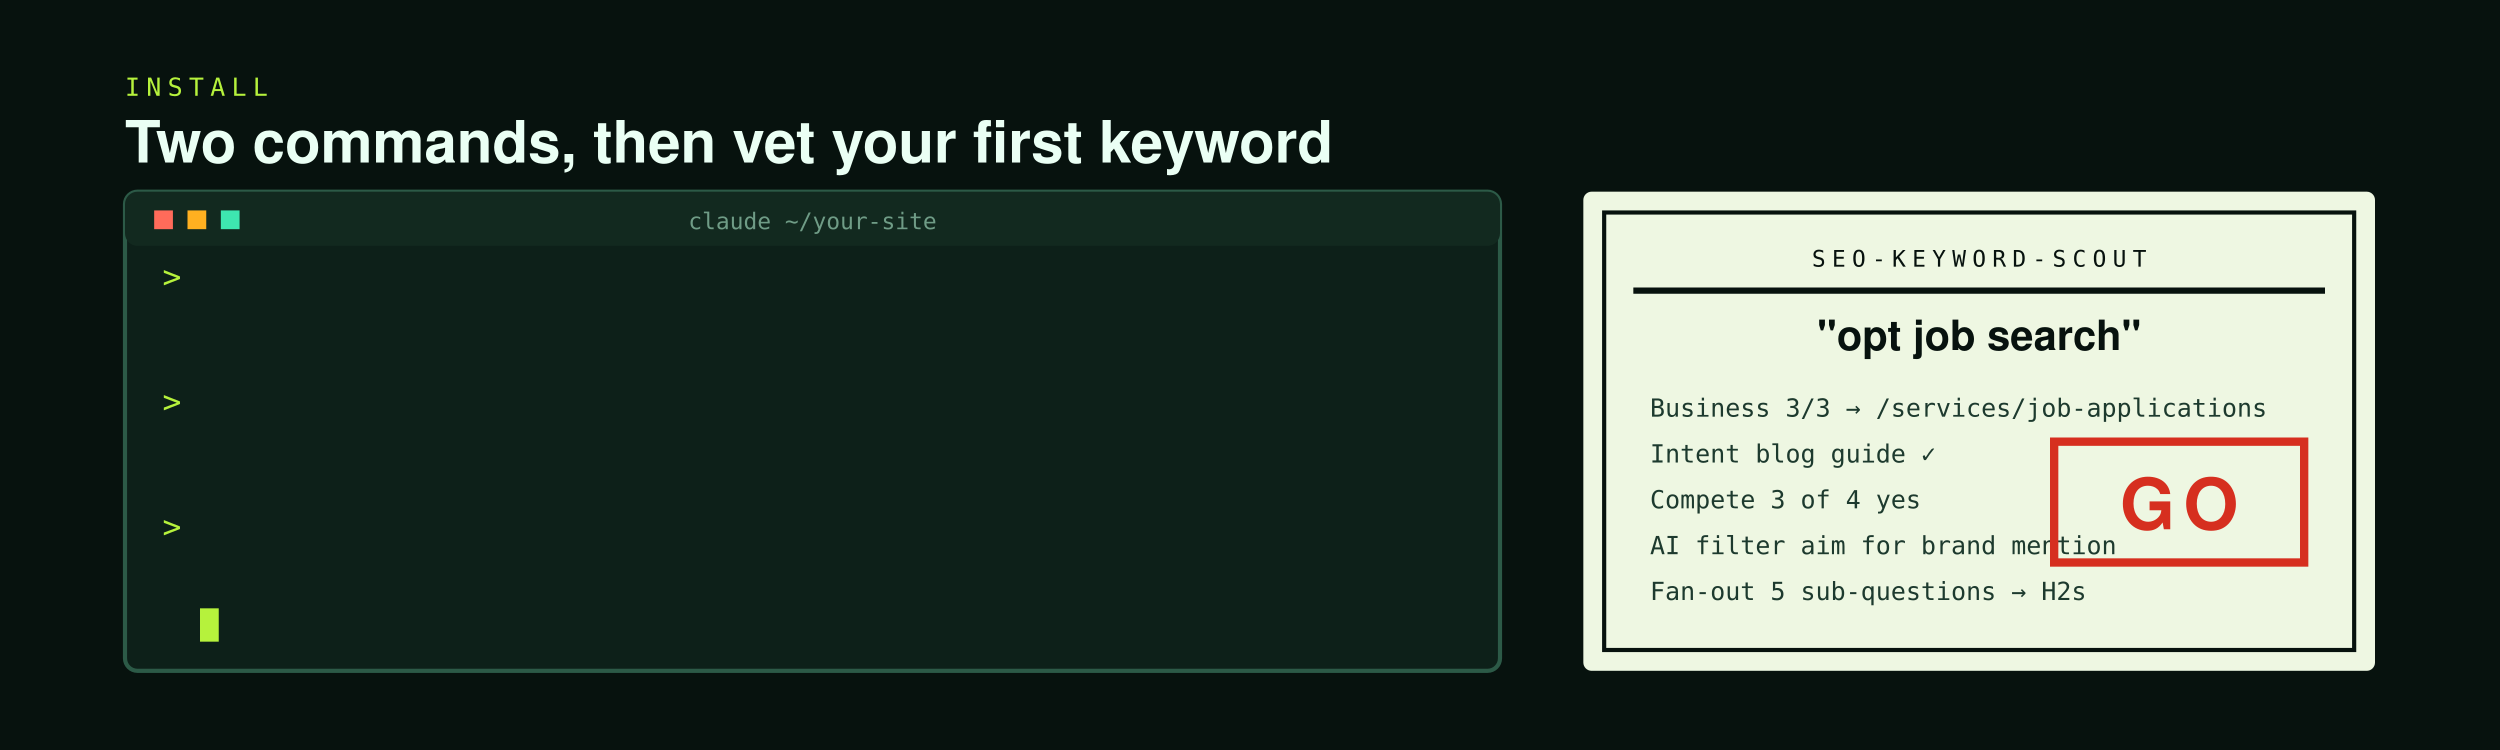
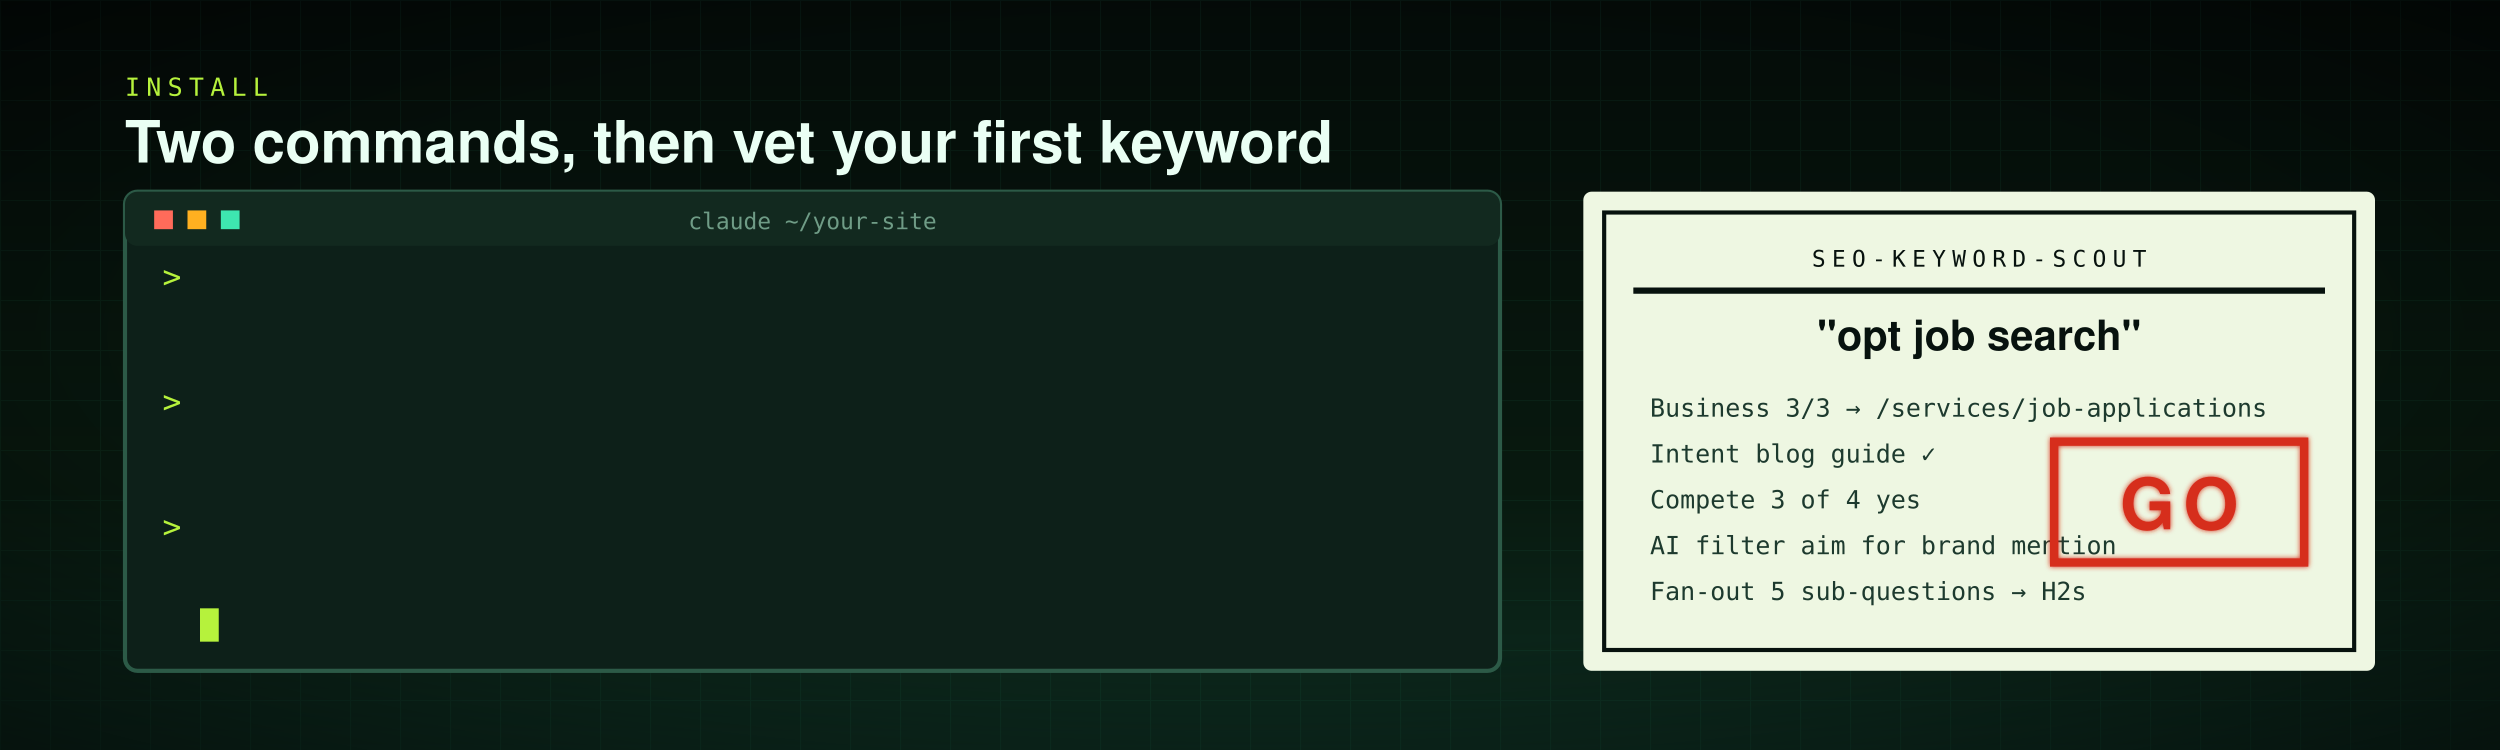
<svg xmlns="http://www.w3.org/2000/svg" width="1200" height="360" viewBox="0 0 1200 360" role="img" aria-labelledby="t d">
  <defs>
+     <linearGradient id="sky" x1="0" y1="0" x2="0" y2="1">
+       <stop offset="0" stop-color="#040b08" />
+       <stop offset=".65" stop-color="#08190f" />
+       <stop offset="1" stop-color="#0d2c20" />
+     </linearGradient>
+     <pattern id="grid" width="24" height="24" patternUnits="userSpaceOnUse">
+       <path d="M24 0H0V24" fill="none" stroke="#3ee6b0" stroke-opacity=".055" />
+     </pattern>
+     <radialGradient id="vig" cx="50%" cy="45%" r="75%">
+       <stop offset=".55" stop-color="#000" stop-opacity="0" />
+       <stop offset="1" stop-color="#000" stop-opacity=".6" />
+     </radialGradient>
+     <linearGradient id="ink" x1="0" y1="0" x2="1" y2="0">
+       <stop offset="0" stop-color="#f2fff8" />
+       <stop offset=".6" stop-color="#d9ffc0" />
+       <stop offset="1" stop-color="#b6f23c" />
+     </linearGradient>
+     <filter id="glow" x="-50%" y="-50%" width="200%" height="200%">
+       <feGaussianBlur stdDeviation="4" result="b" />
+       <feMerge>
+         <feMergeNode in="b" />
+         <feMergeNode in="SourceGraphic" />
+       </feMerge>
+     </filter>
+     <filter id="soft" x="-20%" y="-50%" width="140%" height="200%">
+       <feGaussianBlur stdDeviation="1.3" result="b" />
+       <feMerge>
+         <feMergeNode in="b" />
+         <feMergeNode in="SourceGraphic" />
+       </feMerge>
+     </filter>
    <style>
      .mono{font-family:ui-monospace,SFMono-Regular,Menlo,Consolas,monospace}
      .sans{font-family:'Segoe UI',Helvetica,Arial,sans-serif}
      @keyframes stamp{0%,70%{opacity:0;transform:scale(2.2) rotate(-18deg)}76%{opacity:1;transform:scale(1) rotate(-8deg)}96%{opacity:1;transform:scale(1) rotate(-8deg)}100%{opacity:0}}
      .stamp{transform-box:fill-box;transform-origin:center;animation:stamp 10s ease-out infinite}
      @keyframes rows{0%,62%{opacity:0}66%,96%{opacity:1}100%{opacity:0}}
      .rows{animation:rows 10s infinite}
      @keyframes caret{0%,49%{opacity:1}50%,100%{opacity:0}}
      .caret{animation:caret 1s steps(1) infinite}
    </style>
    <clipPath id="l1">
      <rect x="96" y="120" height="24" width="0">
        <animate attributeName="width" values="0;0;560;560" keyTimes="0;.02;.18;1" dur="10s" repeatCount="indefinite" />
      </rect>
    </clipPath>
    <clipPath id="l2">
      <rect x="96" y="180" height="24" width="0">
        <animate attributeName="width" values="0;0;560;560" keyTimes="0;.26;.42;1" dur="10s" repeatCount="indefinite" />
      </rect>
    </clipPath>
    <clipPath id="l3">
      <rect x="96" y="240" height="24" width="0">
        <animate attributeName="width" values="0;0;560;560" keyTimes="0;.5;.62;1" dur="10s" repeatCount="indefinite" />
      </rect>
    </clipPath>
  </defs>
-   <rect width="1200" height="360" fill="#07120e" />
+   <rect width="1200" height="360" fill="url(#sky)" />
+   <rect width="1200" height="360" fill="url(#grid)" />
+   <rect width="1200" height="360" fill="url(#vig)" />
  <text x="60" y="46" class="mono" font-size="12" letter-spacing="3" fill="#b6f23c">INSTALL</text>
  <text x="60" y="78" class="sans" font-size="28" font-weight="800" fill="#eafff4">Two commands, then vet your first keyword</text>
  <rect x="60" y="92" width="660" height="230" rx="6" fill="#0d2019" stroke="#2c5a47" stroke-width="2" />
  <g transform="translate(60,92)">
    <rect width="660" height="26" rx="6" fill="#12291f" />
    <rect x="14" y="9" width="9" height="9" fill="#ff6b5a" />
    <rect x="30" y="9" width="9" height="9" fill="#ffb020" />
    <rect x="46" y="9" width="9" height="9" fill="#3ee6b0" />
    <text x="330" y="18" class="mono" font-size="11" fill="#6f9c86" text-anchor="middle">claude  ~/your-site</text>
  </g>
  <g class="mono" font-size="15">
    <text x="78" y="138" fill="#b6f23c">&gt;</text>
    <text x="96" y="138" fill="#eafff4" clip-path="url(#l1)">/plugin marketplace add prikshitmaster/Genius-seo</text>
    <text x="96" y="160" font-size="12" fill="#3ee6b0" opacity="0">✓ marketplace added<animate attributeName="opacity" values="0;0;1;1;0" keyTimes="0;.2;.21;.97;1" dur="10s" repeatCount="indefinite" />
    </text>
    <text x="78" y="198" fill="#b6f23c">&gt;</text>
    <text x="96" y="198" fill="#eafff4" clip-path="url(#l2)">/plugin install genius-seo@genius-seo</text>
    <text x="96" y="220" font-size="12" fill="#3ee6b0" opacity="0">✓ 1 skill, 12 commands, 1 agent installed<animate attributeName="opacity" values="0;0;1;1;0" keyTimes="0;.44;.45;.97;1" dur="10s" repeatCount="indefinite" />
    </text>
    <text x="78" y="258" fill="#b6f23c">&gt;</text>
    <text x="96" y="258" fill="#eafff4" clip-path="url(#l3)">/genius-seo:vet "opt job search"</text>
    <text x="96" y="280" font-size="12" fill="#3ee6b0" opacity="0">✓ 6 checks run → verdict ready<animate attributeName="opacity" values="0;0;1;1;0" keyTimes="0;.64;.65;.97;1" dur="10s" repeatCount="indefinite" />
    </text>
    <rect class="caret" x="96" y="292" width="9" height="16" fill="#b6f23c" />
  </g>
  <g transform="translate(760,92)">
    <rect width="380" height="230" rx="4" fill="#eef7e2" />
    <rect x="10" y="10" width="360" height="210" fill="none" stroke="#07120e" stroke-width="2" />
    <text x="190" y="36" class="mono" font-size="11" letter-spacing="3" fill="#07120e" text-anchor="middle">SEO-KEYWORD-SCOUT</text>
    <rect x="24" y="46" width="332" height="3" fill="#07120e" />
    <text x="190" y="76" class="sans" font-size="20" font-weight="800" fill="#07120e" text-anchor="middle">"opt job search"</text>
    <g class="rows mono" font-size="12" fill="#1d3a2e">
      <text x="32" y="108">Business    3/3 → /services/job-applications</text>
      <text x="32" y="130">Intent      blog guide ✓</text>
      <text x="32" y="152">Compete     3 of 4 yes</text>
      <text x="32" y="174">AI filter   aim for brand mention</text>
      <text x="32" y="196">Fan-out     5 sub-questions → H2s</text>
    </g>
-     <g class="stamp">
+     <g class="stamp" filter="url(#soft)">
      <rect x="226" y="120" width="120" height="58" fill="none" stroke="#d62f1f" stroke-width="4" />
      <text x="286" y="162" class="sans" font-size="34" font-weight="900" letter-spacing="4" fill="#d62f1f" text-anchor="middle">GO</text>
    </g>
  </g>
</svg>
